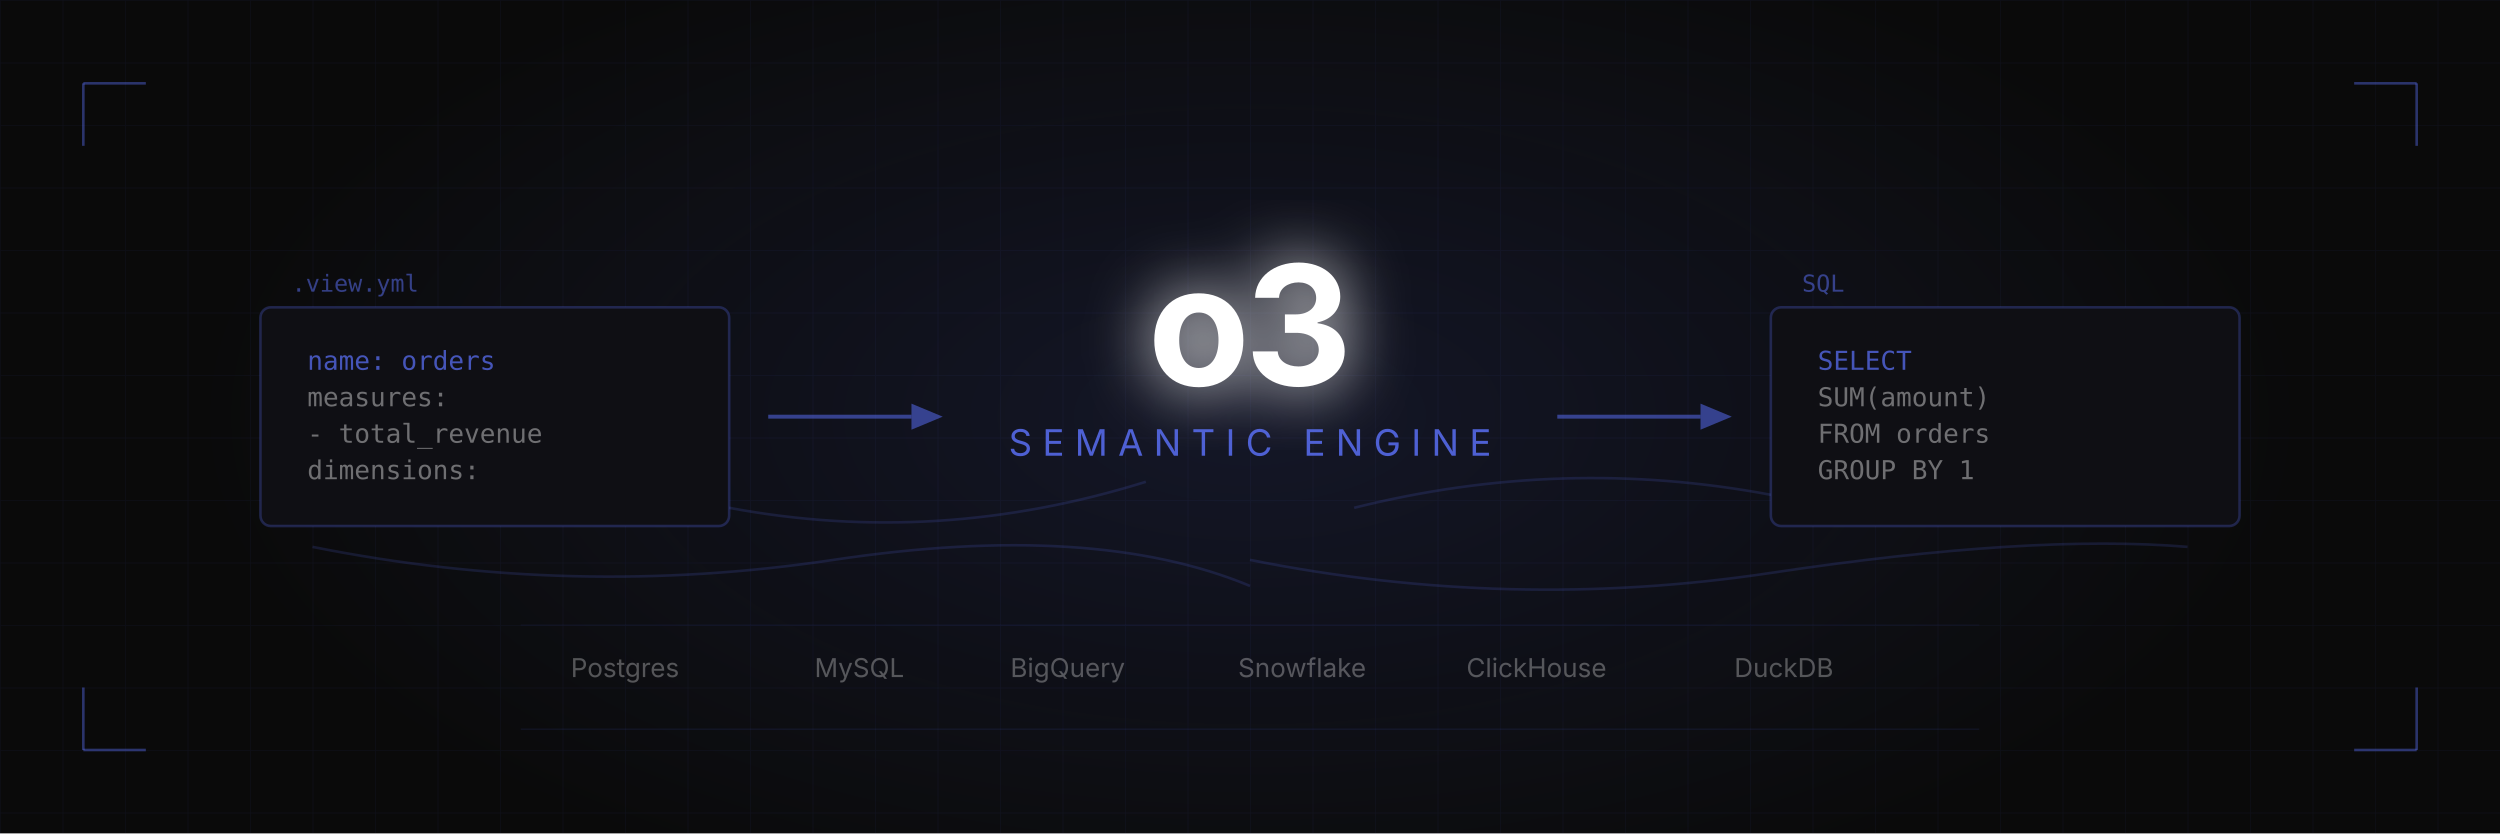
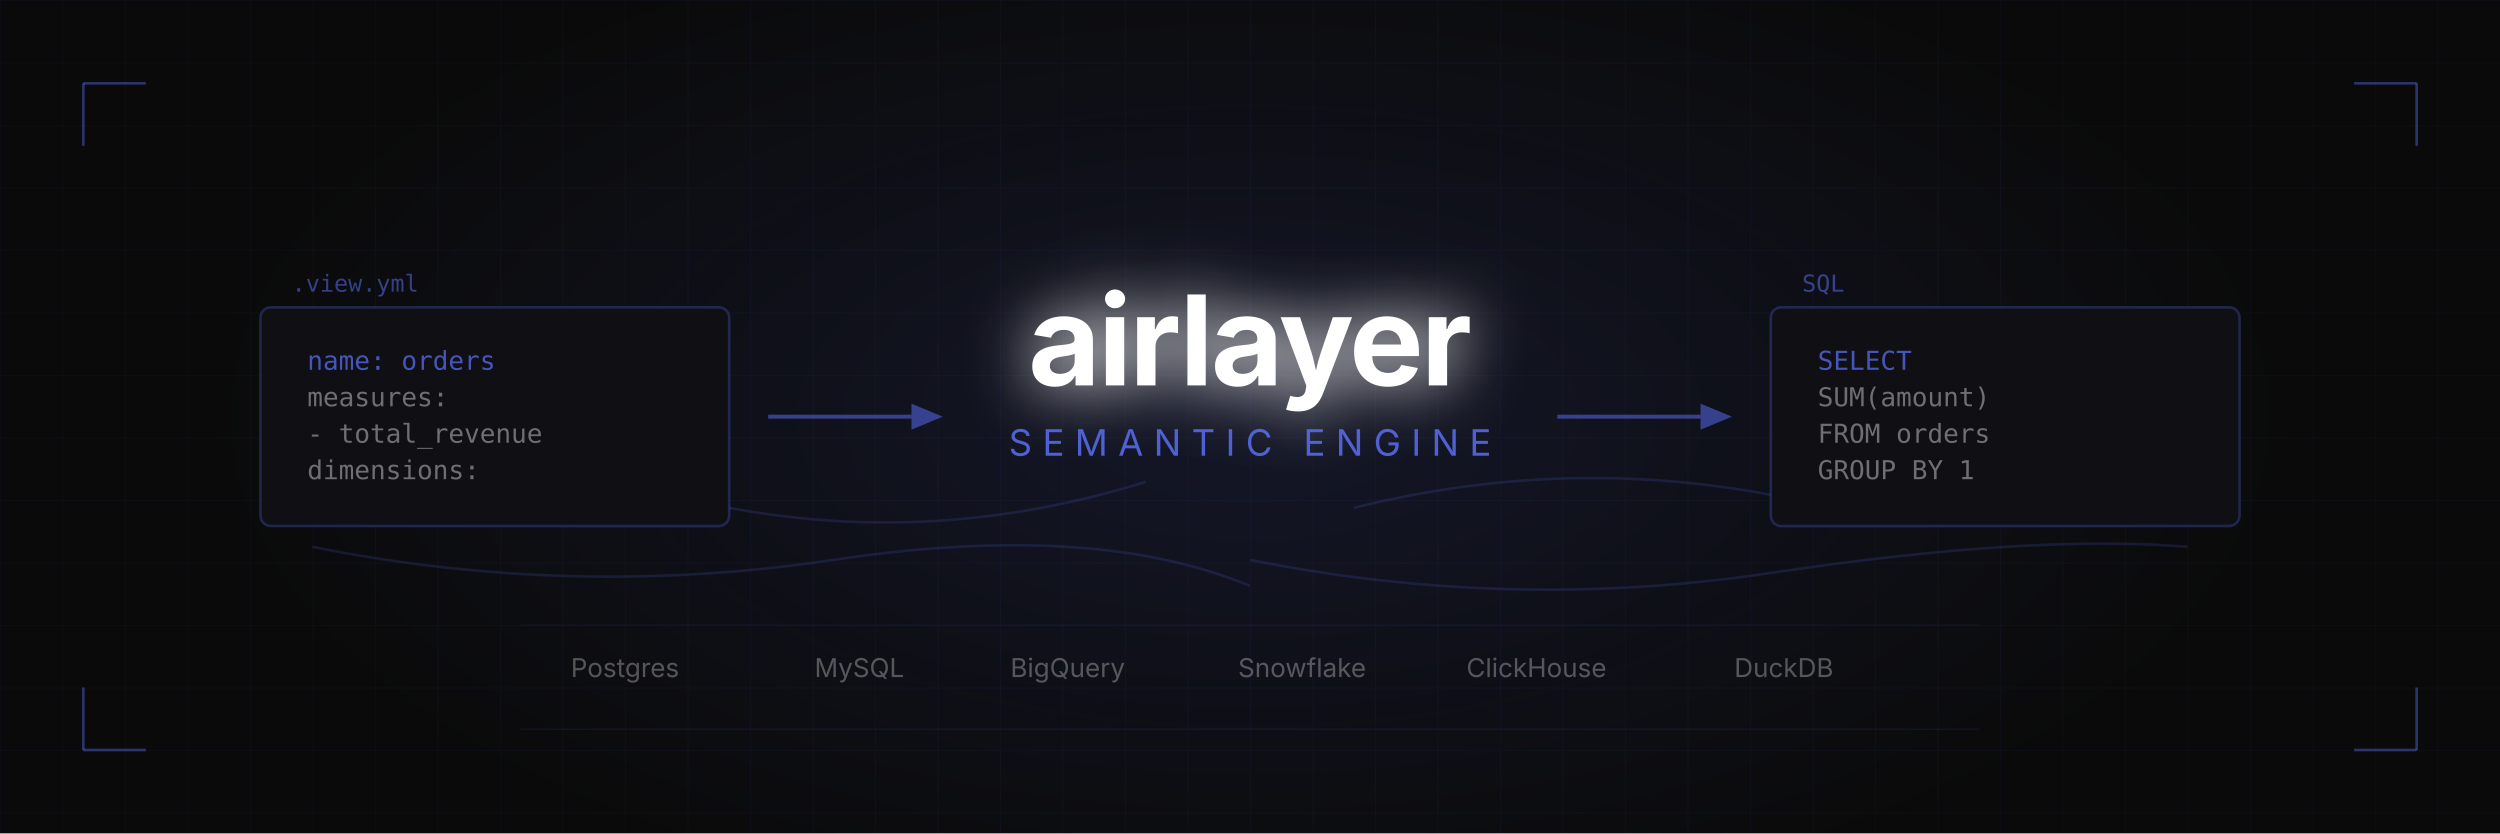
<svg xmlns="http://www.w3.org/2000/svg" viewBox="0 0 960 320" fill="none">
  <defs>
    <pattern id="grid" width="24" height="24" patternUnits="userSpaceOnUse">
      <path d="M 24 0 L 0 0 0 24" fill="none" stroke="#5d73ff" stroke-opacity="0.06" stroke-width="0.5" />
    </pattern>
    <filter id="glow" x="-50%" y="-50%" width="200%" height="200%">
      <feGaussianBlur stdDeviation="12" result="blur" />
      <feComposite in="SourceGraphic" in2="blur" operator="over" />
    </filter>
    <radialGradient id="blueGlow" cx="50%" cy="50%" r="50%">
      <stop offset="0%" stop-color="#5d73ff" stop-opacity="0.12" />
      <stop offset="100%" stop-color="#5d73ff" stop-opacity="0" />
    </radialGradient>
    <linearGradient id="accentLine" x1="0" y1="0" x2="1" y2="0">
      <stop offset="0%" stop-color="#5d73ff" stop-opacity="0.8" />
      <stop offset="100%" stop-color="#5d73ff" stop-opacity="0" />
    </linearGradient>
  </defs>
  <rect width="960" height="320" fill="#0a0a0a" />
  <rect width="960" height="320" fill="url(#grid)" />
  <ellipse cx="480" cy="160" rx="400" ry="200" fill="url(#blueGlow)" />
  <path d="M 32 32 L 32 56" stroke="#5d73ff" stroke-opacity="0.4" stroke-width="1" />
  <path d="M 32 32 L 56 32" stroke="#5d73ff" stroke-opacity="0.4" stroke-width="1" />
  <path d="M 928 32 L 928 56" stroke="#5d73ff" stroke-opacity="0.4" stroke-width="1" />
  <path d="M 928 32 L 904 32" stroke="#5d73ff" stroke-opacity="0.4" stroke-width="1" />
  <path d="M 32 288 L 32 264" stroke="#5d73ff" stroke-opacity="0.4" stroke-width="1" />
  <path d="M 32 288 L 56 288" stroke="#5d73ff" stroke-opacity="0.4" stroke-width="1" />
  <path d="M 928 288 L 928 264" stroke="#5d73ff" stroke-opacity="0.4" stroke-width="1" />
  <path d="M 928 288 L 904 288" stroke="#5d73ff" stroke-opacity="0.4" stroke-width="1" />
  <g stroke="#5d73ff" stroke-opacity="0.15" stroke-width="1" fill="none">
    <path d="M 120 200 Q 200 180, 280 195 T 440 185" />
    <path d="M 520 195 Q 600 175, 680 190 T 840 180" />
    <path d="M 120 210 Q 220 230, 320 215 T 480 225" />
    <path d="M 480 215 Q 580 235, 680 220 T 840 210" />
  </g>
  <rect x="100" y="118" width="180" height="84" rx="4" fill="#0f0f14" stroke="#5d73ff" stroke-opacity="0.25" stroke-width="1" />
  <text x="118" y="142" font-family="ui-monospace, 'SF Mono', monospace" font-size="10" fill="#5d73ff" opacity="0.7">name: orders</text>
  <text x="118" y="156" font-family="ui-monospace, 'SF Mono', monospace" font-size="10" fill="#ffffff" opacity="0.4">measures:</text>
  <text x="118" y="170" font-family="ui-monospace, 'SF Mono', monospace" font-size="10" fill="#ffffff" opacity="0.4">  - total_revenue</text>
  <text x="118" y="184" font-family="ui-monospace, 'SF Mono', monospace" font-size="10" fill="#ffffff" opacity="0.4">dimensions:</text>
  <text x="112" y="112" font-family="ui-monospace, 'SF Mono', monospace" font-size="9" fill="#5d73ff" opacity="0.5">.view.yml</text>
  <line x1="295" y1="160" x2="350" y2="160" stroke="#5d73ff" stroke-opacity="0.5" stroke-width="1.5" />
  <polygon points="350,155 362,160 350,165" fill="#5d73ff" fill-opacity="0.5" />
  <g filter="url(#glow)">
-     <text x="480" y="148" font-family="'Inter', 'Helvetica Neue', sans-serif" font-size="64" font-weight="700" fill="#ffffff" text-anchor="middle" letter-spacing="-2">o3</text>
+     <text x="480" y="148" font-family="'Inter', 'Helvetica Neue', sans-serif" font-size="48" font-weight="700" fill="#ffffff" text-anchor="middle" letter-spacing="-1">airlayer</text>
  </g>
  <text x="480" y="175" font-family="'Inter', 'Helvetica Neue', sans-serif" font-size="14" fill="#5d73ff" text-anchor="middle" letter-spacing="4" opacity="0.8">SEMANTIC ENGINE</text>
  <line x1="598" y1="160" x2="653" y2="160" stroke="#5d73ff" stroke-opacity="0.5" stroke-width="1.5" />
  <polygon points="653,155 665,160 653,165" fill="#5d73ff" fill-opacity="0.5" />
  <rect x="680" y="118" width="180" height="84" rx="4" fill="#0f0f14" stroke="#5d73ff" stroke-opacity="0.25" stroke-width="1" />
  <text x="698" y="142" font-family="ui-monospace, 'SF Mono', monospace" font-size="10" fill="#5d73ff" opacity="0.7">SELECT</text>
  <text x="698" y="156" font-family="ui-monospace, 'SF Mono', monospace" font-size="10" fill="#ffffff" opacity="0.4">  SUM(amount)</text>
  <text x="698" y="170" font-family="ui-monospace, 'SF Mono', monospace" font-size="10" fill="#ffffff" opacity="0.4">FROM orders</text>
  <text x="698" y="184" font-family="ui-monospace, 'SF Mono', monospace" font-size="10" fill="#ffffff" opacity="0.4">GROUP BY 1</text>
  <text x="692" y="112" font-family="ui-monospace, 'SF Mono', monospace" font-size="9" fill="#5d73ff" opacity="0.5">SQL</text>
  <g font-family="'Inter', 'Helvetica Neue', sans-serif" font-size="10" text-anchor="middle">
    <text x="240" y="260" fill="#ffffff" opacity="0.3">Postgres</text>
    <text x="330" y="260" fill="#ffffff" opacity="0.3">MySQL</text>
    <text x="410" y="260" fill="#ffffff" opacity="0.3">BigQuery</text>
    <text x="500" y="260" fill="#ffffff" opacity="0.3">Snowflake</text>
    <text x="590" y="260" fill="#ffffff" opacity="0.3">ClickHouse</text>
    <text x="685" y="260" fill="#ffffff" opacity="0.3">DuckDB</text>
  </g>
  <line x1="200" y1="280" x2="760" y2="280" stroke="#5d73ff" stroke-opacity="0.1" stroke-width="0.5" />
  <line x1="200" y1="240" x2="760" y2="240" stroke="#5d73ff" stroke-opacity="0.06" stroke-width="0.5" />
</svg>
